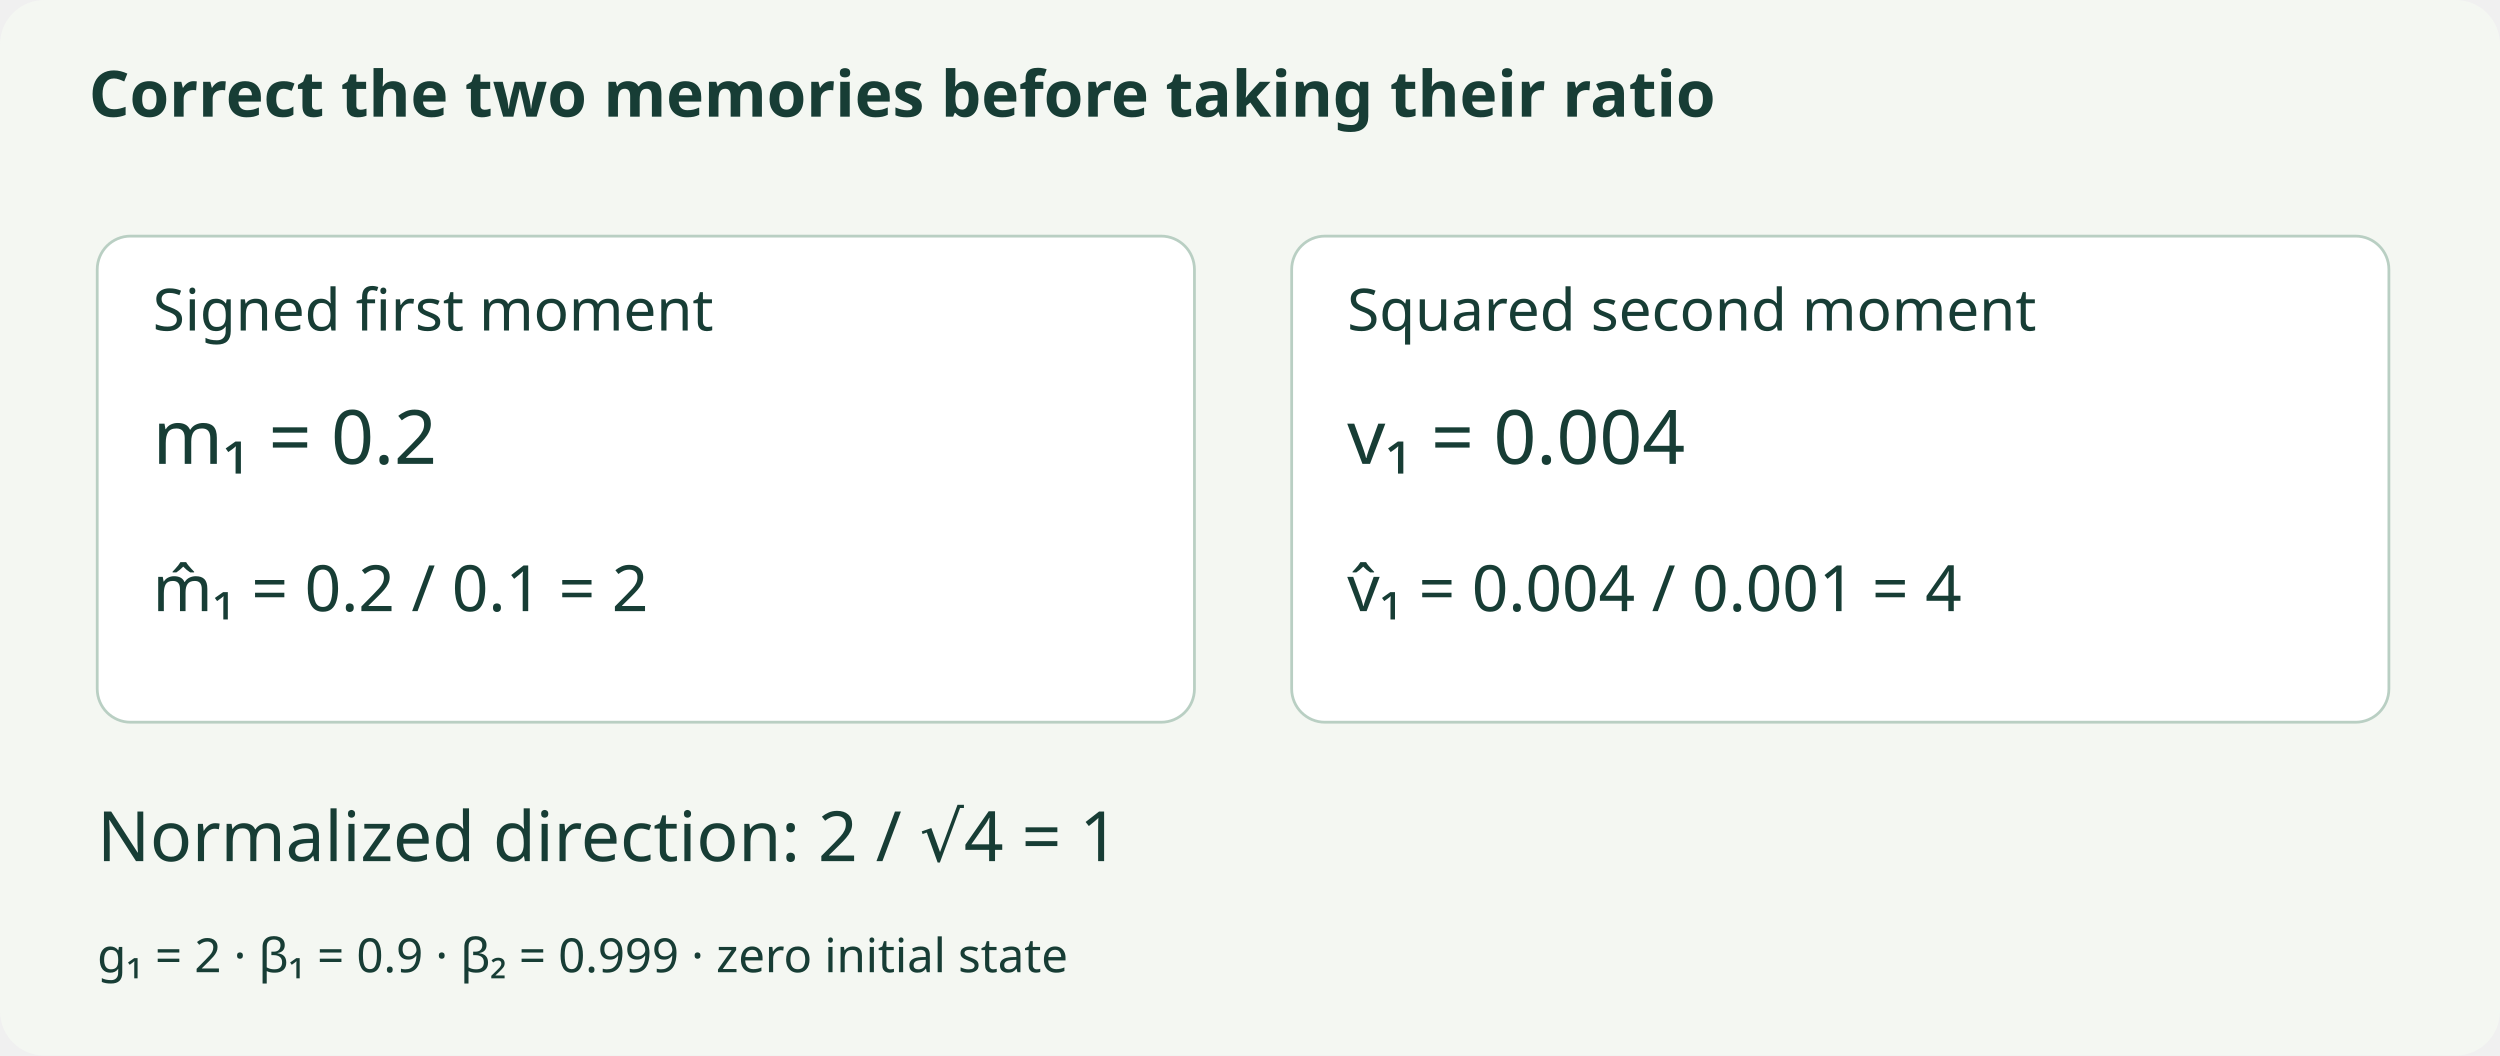
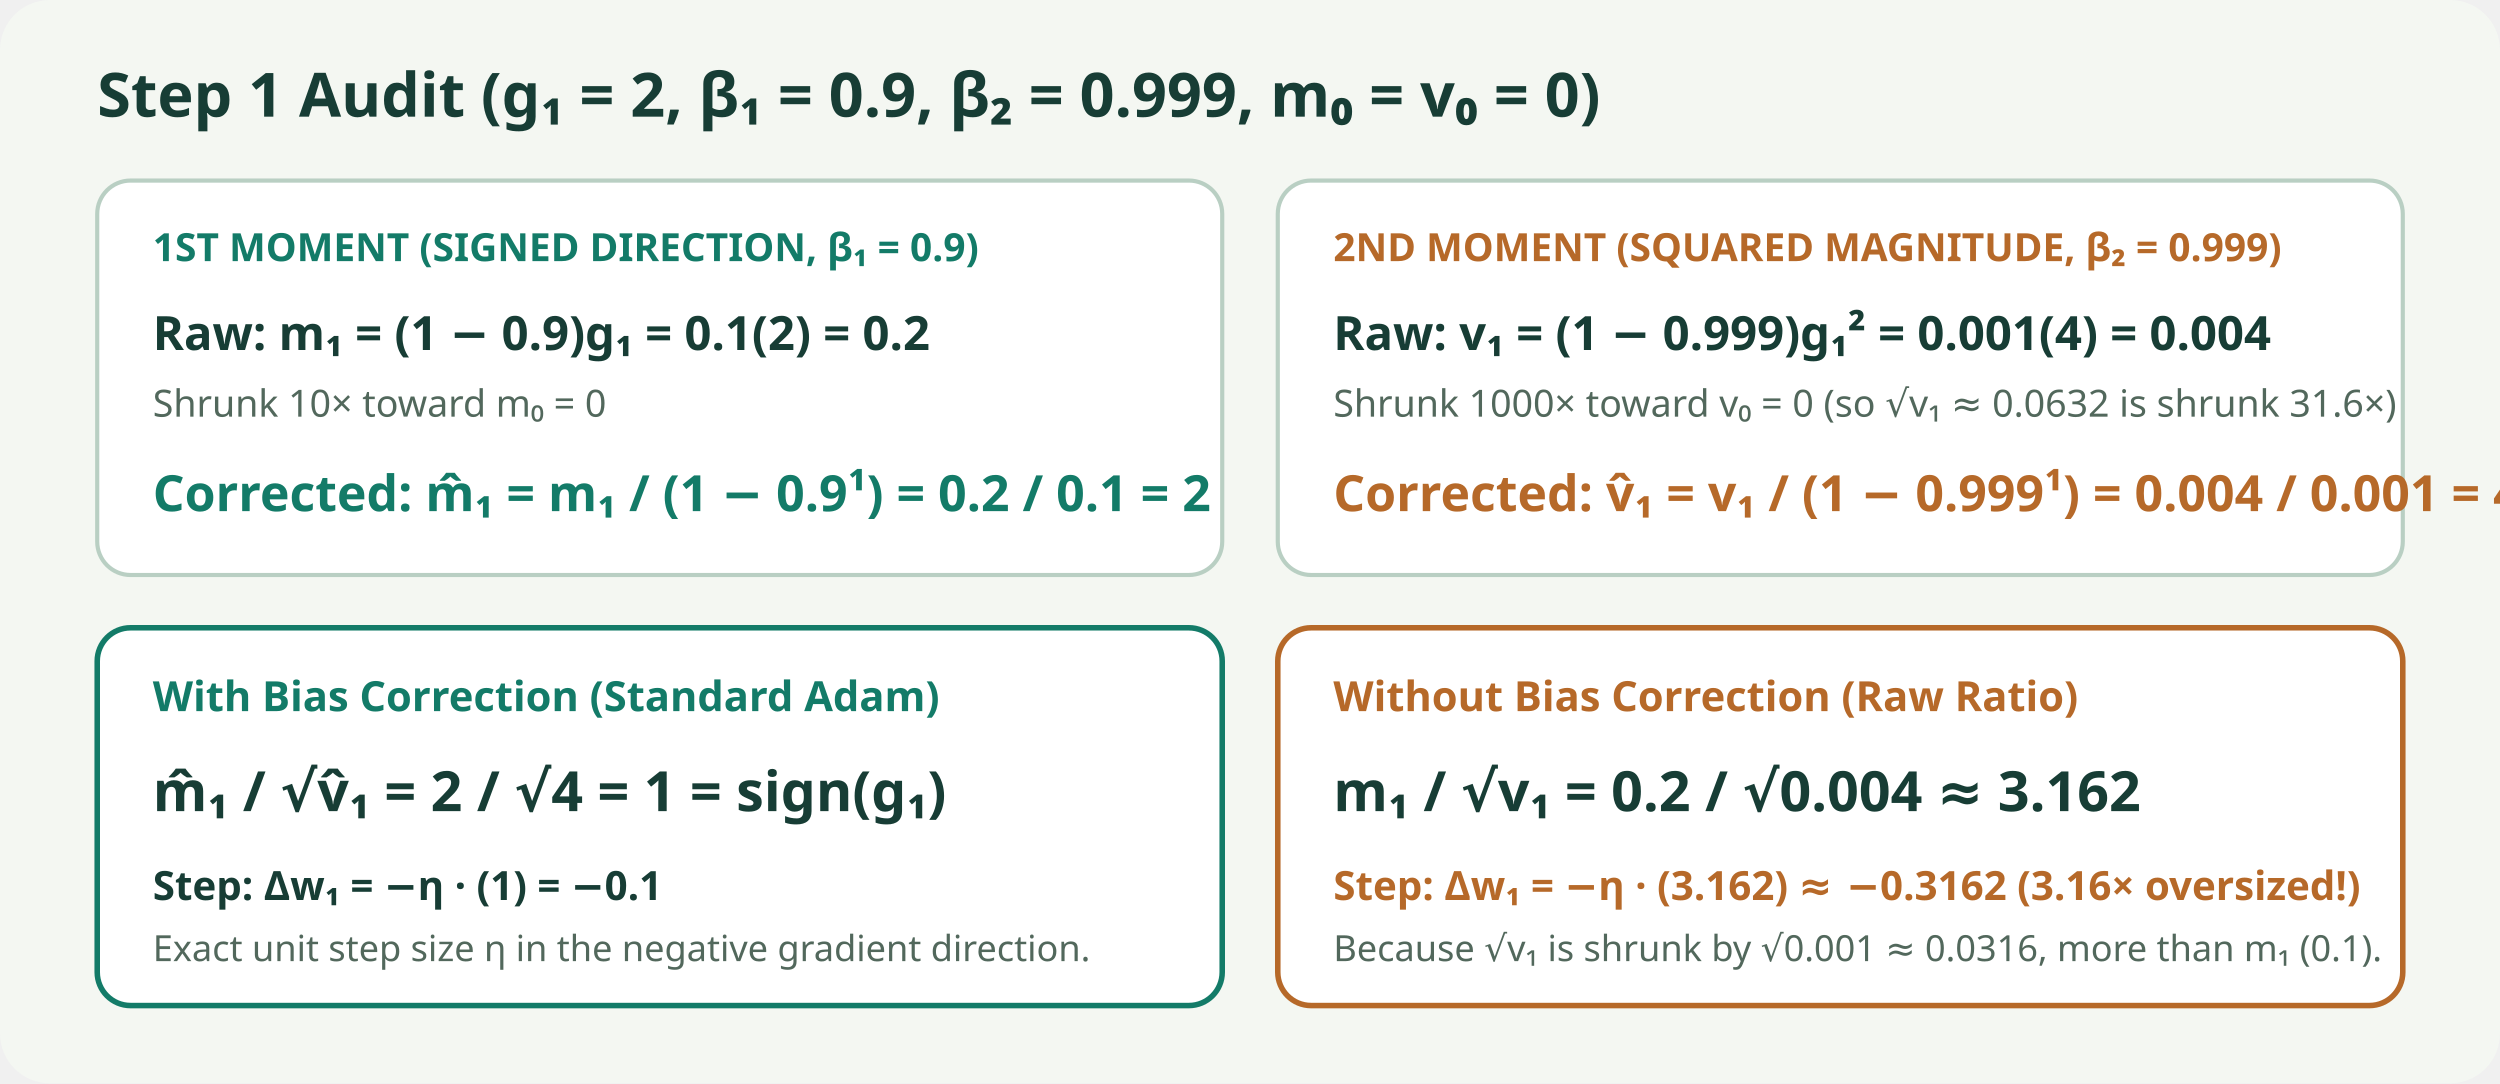
- <svg xmlns="http://www.w3.org/2000/svg" viewBox="0 0 900 380" role="img" aria-label="Correct the two memories before taking their ratio">
-   <rect width="900" height="380" rx="16" fill="#f4f7f2" />
+ <svg xmlns="http://www.w3.org/2000/svg" viewBox="0 0 900 390" role="img" aria-labelledby="title desc">
+   <defs>
+     <marker id="arr-teal" viewBox="0 0 10 10" refX="8" refY="5" markerWidth="6.5" markerHeight="6.5" orient="auto">
+       <path d="M0,1 L9,5 L0,9 z" fill="#137b68" />
+     </marker>
+     <marker id="arr-amber" viewBox="0 0 10 10" refX="8" refY="5" markerWidth="6.5" markerHeight="6.5" orient="auto">
+       <path d="M0,1 L9,5 L0,9 z" fill="#b66929" />
+     </marker>
+   </defs>
+   <rect width="900" height="390" rx="18" fill="#f4f7f2" />
  <g font-family="system-ui,sans-serif" fill="#173d35">
-     <text x="32" y="42" font-size="23" font-weight="700">Correct the two memories before taking their ratio</text>
-     <rect x="35" y="85" width="395" height="175" rx="12" fill="white" stroke="#b9cfc3" />
-     <text x="55" y="119" font-size="21">Signed first moment</text>
-     <text x="55" y="167" font-size="27">m₁ = 0.2</text>
-     <text x="55" y="220" font-size="23">m̂₁ = 0.2 / 0.1 = 2</text>
-     <rect x="465" y="85" width="395" height="175" rx="12" fill="white" stroke="#b9cfc3" />
-     <text x="485" y="119" font-size="21">Squared second moment</text>
-     <text x="485" y="167" font-size="27">v₁ = 0.004</text>
-     <text x="485" y="220" font-size="23">v̂₁ = 0.004 / 0.001 = 4</text>
-     <text x="35" y="310" font-size="25">Normalized direction:  2 / √4 = 1</text>
-     <text x="35" y="350" font-size="17">g₁ = 2 · β₁ = 0.9 · β₂ = 0.999 · zero initial state</text>
+     <text x="35" y="42" font-size="22" font-weight="700">Step 1 Audit (g₁ = 2, β₁ = 0.9, β₂ = 0.999, m₀ = v₀ = 0)</text>
+     <rect x="35" y="65" width="405" height="142" rx="12" fill="#fff" stroke="#b9cfc3" stroke-width="1.5" />
+     <text x="55" y="94" font-size="14" font-weight="700" fill="#137b68">1ST MOMENT (SIGNED DIRECTION, β₁ = 0.9)</text>
+     <text x="55" y="126" font-size="17" font-weight="600">Raw:  m₁ = (1 − 0.9)g₁ = 0.1(2) = 0.2</text>
+     <text x="55" y="150" font-size="13.5" fill="#52685c">Shrunk 10× toward m₀ = 0</text>
+     <text x="55" y="184" font-size="18" font-weight="700" fill="#137b68">Corrected:  m̂₁ = m₁ / (1 − 0.9¹) = 0.2 / 0.1 = 2</text>
+     <rect x="460" y="65" width="405" height="142" rx="12" fill="#fff" stroke="#b9cfc3" stroke-width="1.5" />
+     <text x="480" y="94" font-size="14" font-weight="700" fill="#b66929">2ND MOMENT (SQUARED MAGNITUDE, β₂ = 0.999)</text>
+     <text x="480" y="126" font-size="17" font-weight="600">Raw:  v₁ = (1 − 0.999)g₁² = 0.001(4) = 0.004</text>
+     <text x="480" y="150" font-size="13.5" fill="#52685c">Shrunk 1000× toward v₀ = 0  (so √v₁ ≈ 0.0632 is shrunk 31.6×)</text>
+     <text x="480" y="184" font-size="18" font-weight="700" fill="#b66929">Corrected:  v̂₁ = v₁ / (1 − 0.999¹) = 0.004 / 0.001 = 4</text>
+     <rect x="35" y="226" width="405" height="136" rx="12" fill="#fff" stroke="#137b68" stroke-width="2" />
+     <text x="55" y="256" font-size="15" font-weight="700" fill="#137b68">With Bias Correction (Standard Adam)</text>
+     <text x="55" y="292" font-size="20" font-weight="700">m̂₁ / √v̂₁ = 2 / √4 = 1 = sign(g₁)</text>
+     <text x="55" y="324" font-size="14.5" font-weight="600" fill="#173d35">Step:  Δw₁ = −η · (1) = −0.1</text>
+     <text x="55" y="346" font-size="13" fill="#52685c">Exact unit step size η in the negative gradient direction.</text>
+     <rect x="460" y="226" width="405" height="136" rx="12" fill="#fff" stroke="#b66929" stroke-width="2" />
+     <text x="480" y="256" font-size="15" font-weight="700" fill="#b66929">Without Bias Correction (Raw Ratio)</text>
+     <text x="480" y="292" font-size="20" font-weight="700">m₁ / √v₁ = 0.2 / √0.004 ≈ 3.162</text>
+     <text x="480" y="324" font-size="14.5" font-weight="600" fill="#b66929">Step:  Δw₁ = −η · (3.162) ≈ −0.3162  (3.16× oversized!)</text>
+     <text x="480" y="346" font-size="13" fill="#52685c">Because √v₁ is shrunk by √0.001 ≈ 0.0316, more than m₁ (0.1).</text>
  </g>
</svg>
